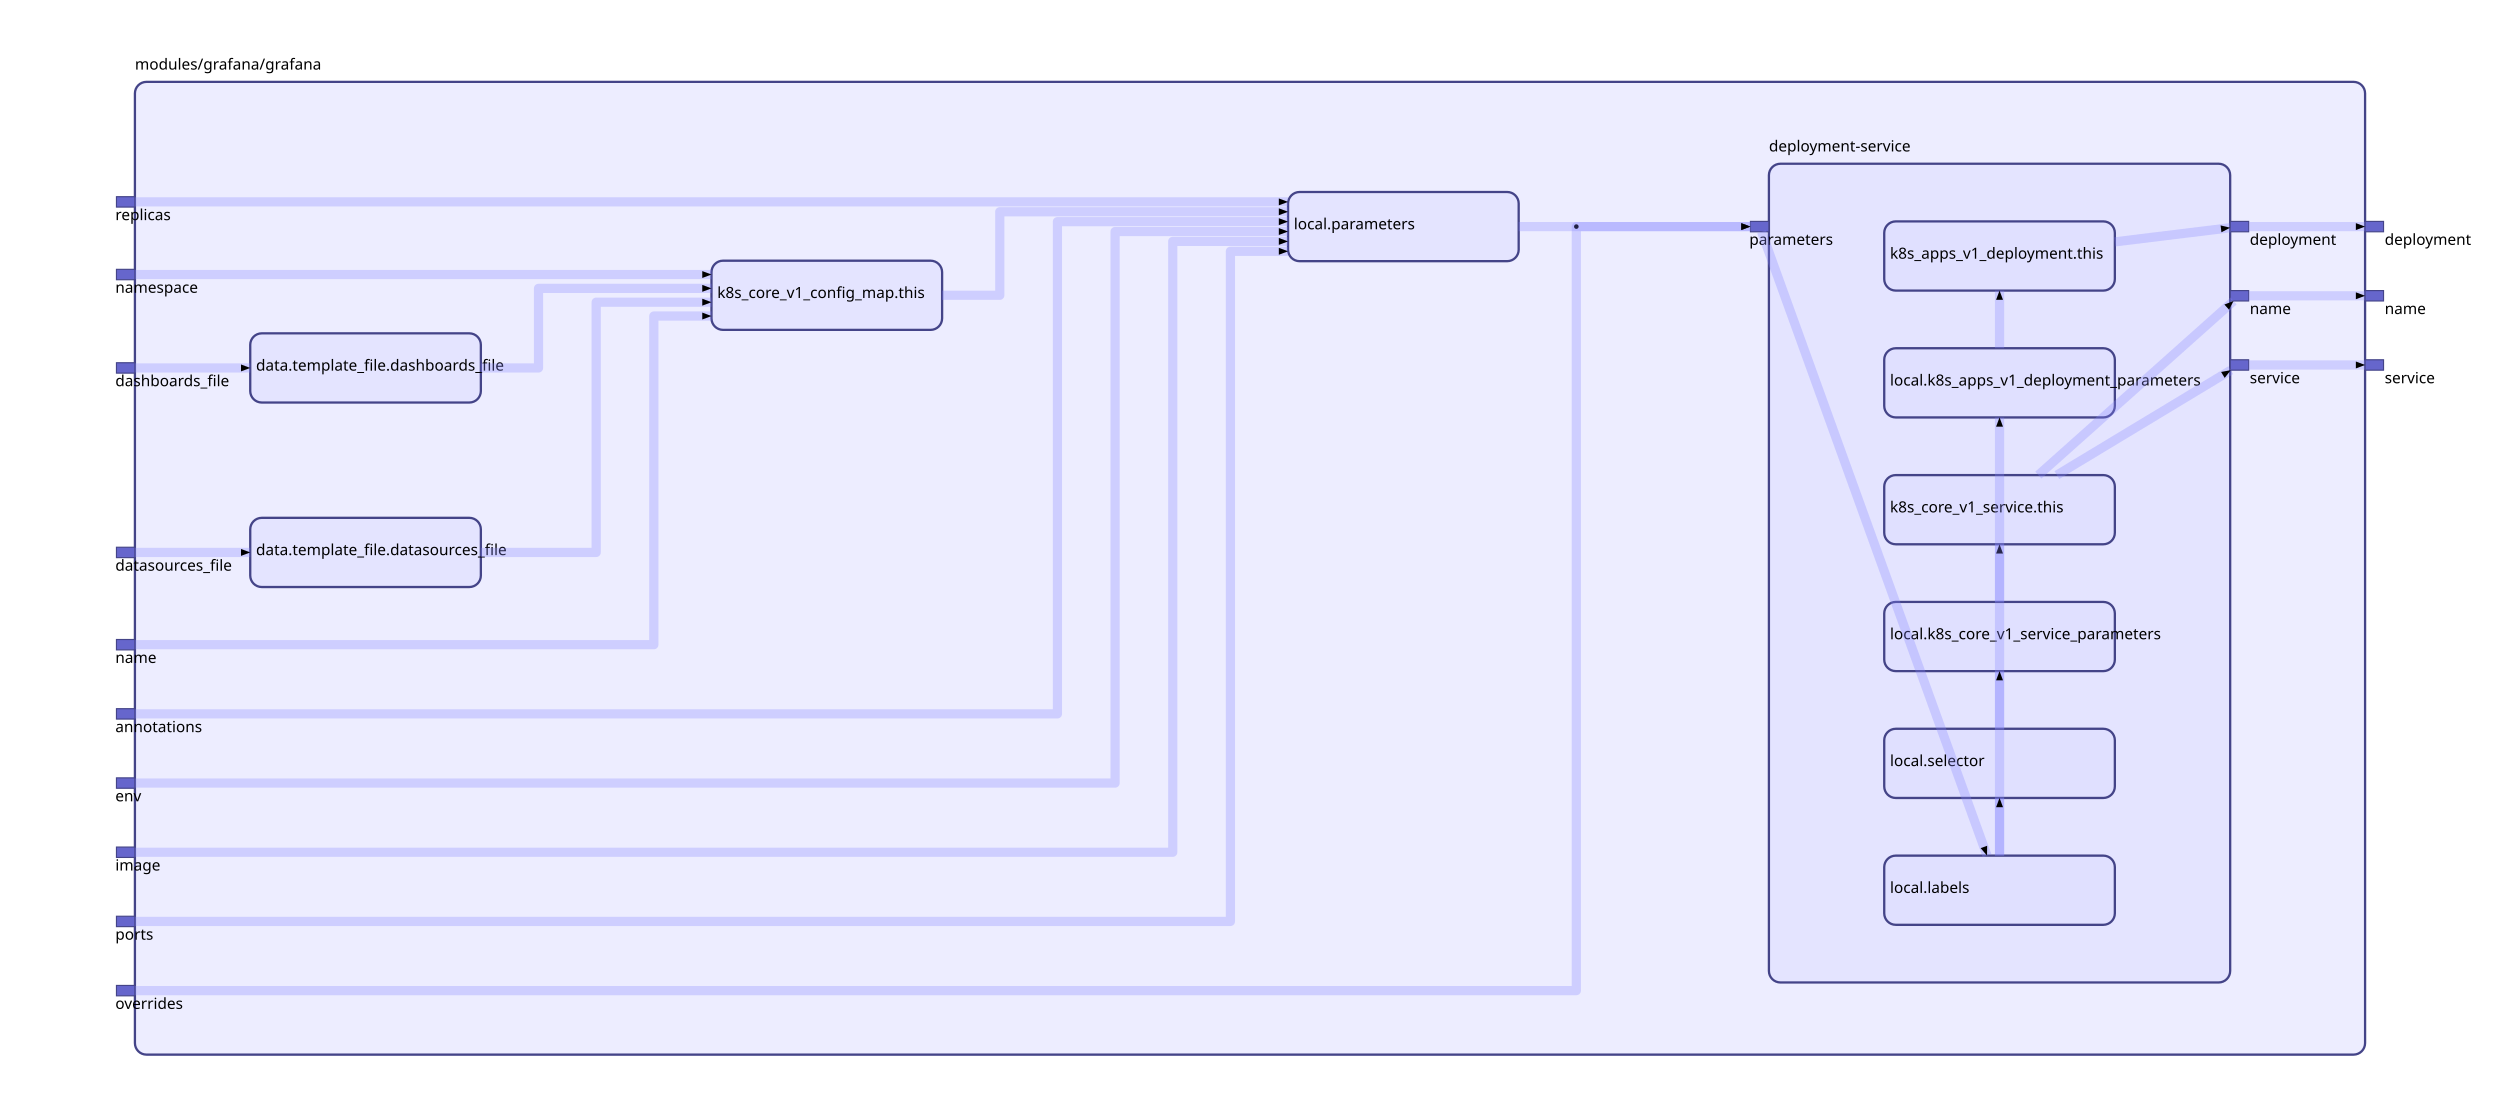
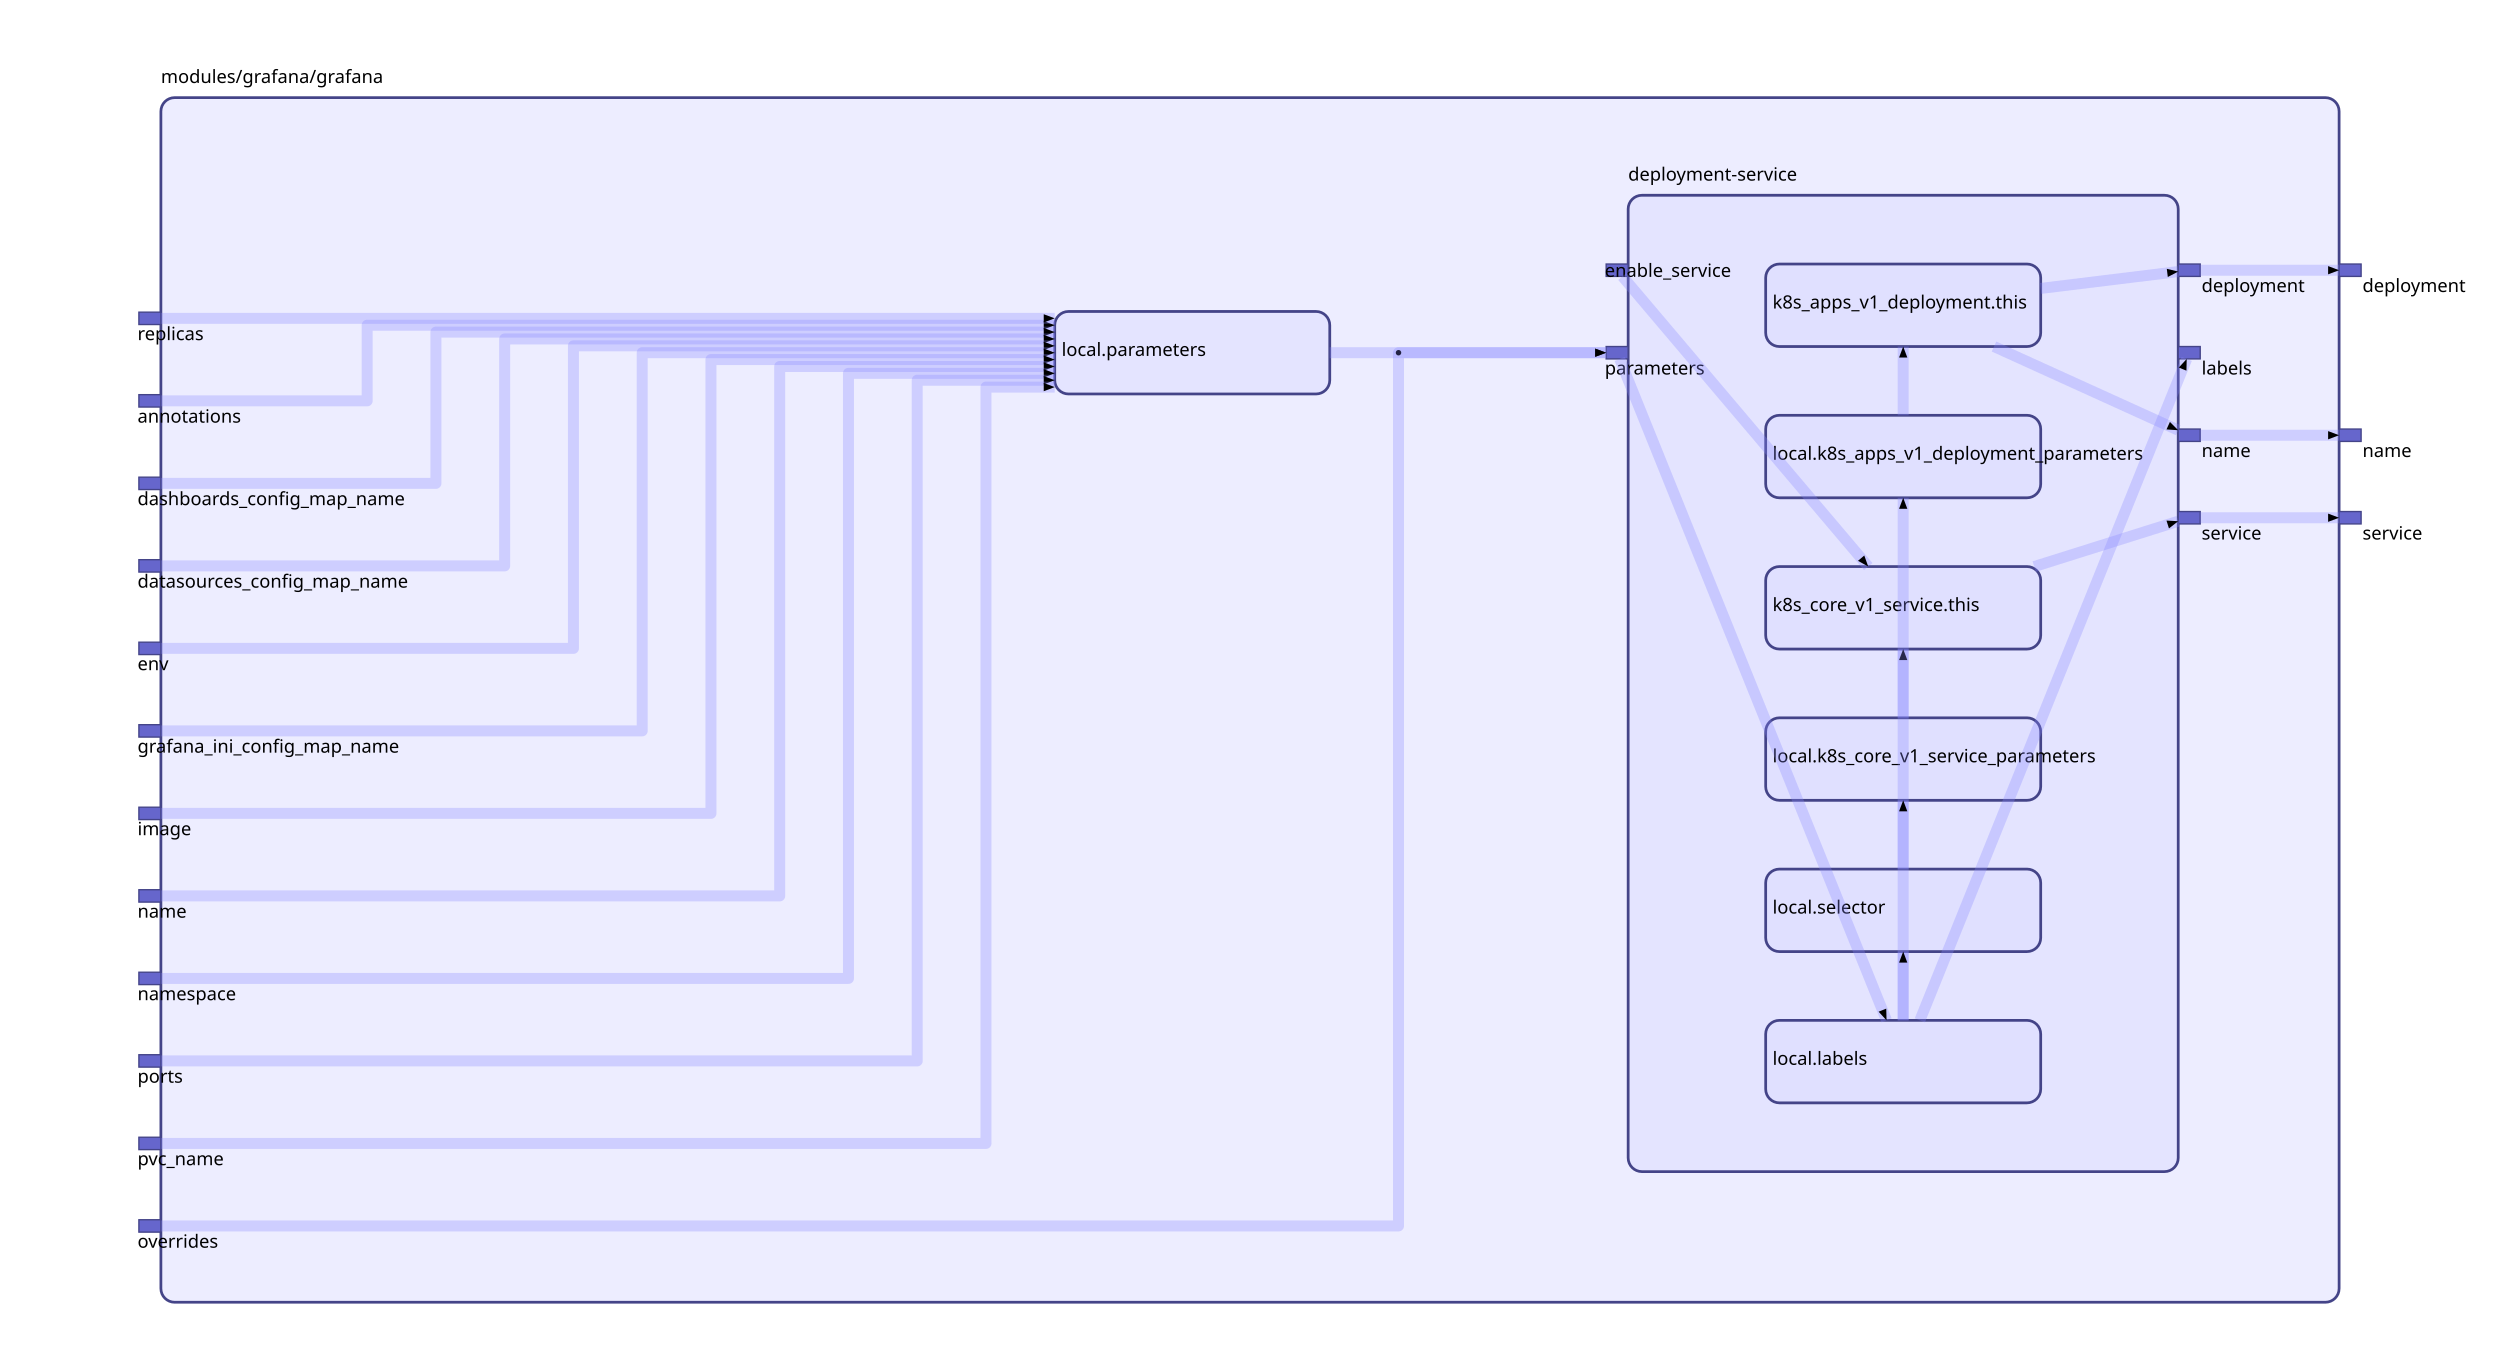
- <svg xmlns="http://www.w3.org/2000/svg" id="sprotty_1" class="sprotty-graph sprotty" tabindex="1002" viewBox="0 0 2168 964.571">
+ <svg xmlns="http://www.w3.org/2000/svg" id="sprotty_1" class="sprotty-graph sprotty" tabindex="1002" viewBox="0 0 1818 997">
  <style>
.elknode {
    stroke: #448;
    stroke-width: 2;
    fill: #ddf;
    fill-opacity: 0.5;
}

.elkport {
    stroke: #448;
    stroke-width: 1;
    fill: #66c;
}

.elkedge {
    fill: none;
    stroke: #88f;
    stroke-width: 8;
    stroke-opacity: 0.3;
    pointer-events: stroke;
    stroke-linejoin: round;
}

.elkedge:hover {
    stroke: #448;
    stroke-width: 8;
    stroke-opacity: 1;
    stroke-dasharray: 16px;
    stroke-dashoffset: 32px;
    animation: stroke 0.5s linear infinite;
}

@keyframes stroke {
    to {
        stroke-dashoffset: 0;
    }
}

.elkedge.arrow {
    fill: #336;
}

.elklabel {
    stroke-width: 0;
    stroke: #000;
    fill: #000;
    font-family: sans-serif;
    font-size: 10pt;
    dominant-baseline: hanging;
}

.elklabel:hover {
    font-size: 24pt;
}

.elkjunction {
    stroke: none;
    fill: #224;
}

.selected &gt; rect {
    stroke-width: 3;
}

.mouseover {
    stroke: #88f;
}
/*
 * Copyright (C) 2017 TypeFox and others.
 *
 * Licensed under the Apache License, Version 2.0 (the "License"); you may not use this file except in compliance with the License.
 * You may obtain a copy of the License at http://www.apache.org/licenses/LICENSE-2.0
 */

.sprotty {
    padding: 0px;
    font-family: "Helvetica Neue", Helvetica, Arial, sans-serif;
}

.sprotty-hidden {
    display: block;
    position: absolute;
    width: 0px;
    height: 0px;
}

.sprotty-popup {
    font-family: "Helvetica Neue", Helvetica, Arial, sans-serif;
    position: absolute;
    background: white;
    border-radius: 5px;
    border: 1px solid;
    max-width: 400px;
    min-width: 100px;
}

.sprotty-popup &gt; div {
    margin: 10px;
}

.sprotty-popup-closed {
    display: none;
}
</style>
  <g transform="scale(1) translate(0,0)">
    <g id="sprotty_3" transform="translate(117, 71)" opacity="1">
-       <rect class="elknode" x="0" y="0" rx="10" width="1934" height="843.571" />
-       <g id="sprotty_5" transform="translate(100, 218.0714)" opacity="1">
+       <rect class="elknode" x="0" y="0" rx="10" width="1584" height="876" />
+       <g id="sprotty_5" transform="translate(650, 155.5)" opacity="1">
        <rect class="elknode" x="0" y="0" rx="10" width="200" height="60" />
-         <text id="sprotty_6" class="elklabel" transform="translate(5, 22) translate(0, 0)" opacity="1">data.template_file.dashboards_file</text>
-       </g>
-       <g id="sprotty_10" transform="translate(100, 378.0714)" opacity="1">
-         <rect class="elknode" x="0" y="0" rx="10" width="200" height="60" />
-         <text id="sprotty_11" class="elklabel" transform="translate(5, 22) translate(0, 0)" opacity="1">data.template_file.datasources_file</text>
-       </g>
-       <g id="sprotty_15" transform="translate(500, 155.0714)" opacity="1">
-         <rect class="elknode" x="0" y="0" rx="10" width="200" height="60" />
-         <text id="sprotty_16" class="elklabel" transform="translate(5, 22) translate(0, 0)" opacity="1">k8s_core_v1_config_map.this</text>
-       </g>
-       <g id="sprotty_25" transform="translate(1000, 95.5)" opacity="1">
-         <rect class="elknode" x="0" y="0" rx="10" width="200" height="60" />
-         <text id="sprotty_26" class="elklabel" transform="translate(5, 22) translate(0, 0)" opacity="1">local.parameters</text>
-       </g>
-       <g id="sprotty_43" transform="translate(1417, 71)" opacity="1">
+         <text id="sprotty_6" class="elklabel" transform="translate(5, 22) translate(0, 0)" opacity="1">local.parameters</text>
+       </g>
+       <g id="sprotty_40" transform="translate(1067, 71)" opacity="1">
        <rect class="elknode" x="0" y="0" rx="10" width="400" height="710" />
-         <g id="sprotty_45" transform="translate(100, 50)" opacity="1">
-           <rect class="elknode" x="0" y="0" rx="10" width="200" height="60" />
-           <text id="sprotty_46" class="elklabel" transform="translate(5, 22) translate(0, 0)" opacity="1">k8s_apps_v1_deployment.this</text>
-         </g>
-         <g id="sprotty_47" transform="translate(100, 160)" opacity="1">
-           <rect class="elknode" x="0" y="0" rx="10" width="200" height="60" />
-           <text id="sprotty_48" class="elklabel" transform="translate(5, 22) translate(0, 0)" opacity="1">local.k8s_apps_v1_deployment_parameters</text>
-         </g>
-         <g id="sprotty_50" transform="translate(100, 270)" opacity="1">
-           <rect class="elknode" x="0" y="0" rx="10" width="200" height="60" />
-           <text id="sprotty_51" class="elklabel" transform="translate(5, 22) translate(0, 0)" opacity="1">k8s_core_v1_service.this</text>
-         </g>
-         <g id="sprotty_52" transform="translate(100, 380)" opacity="1">
-           <rect class="elknode" x="0" y="0" rx="10" width="200" height="60" />
-           <text id="sprotty_53" class="elklabel" transform="translate(5, 22) translate(0, 0)" opacity="1">local.k8s_core_v1_service_parameters</text>
+         <g id="sprotty_42" transform="translate(100, 50)" opacity="1">
+           <rect class="elknode" x="0" y="0" rx="10" width="200" height="60" />
+           <text id="sprotty_43" class="elklabel" transform="translate(5, 22) translate(0, 0)" opacity="1">k8s_apps_v1_deployment.this</text>
+         </g>
+         <g id="sprotty_44" transform="translate(100, 160)" opacity="1">
+           <rect class="elknode" x="0" y="0" rx="10" width="200" height="60" />
+           <text id="sprotty_45" class="elklabel" transform="translate(5, 22) translate(0, 0)" opacity="1">local.k8s_apps_v1_deployment_parameters</text>
+         </g>
+         <g id="sprotty_47" transform="translate(100, 270)" opacity="1">
+           <rect class="elknode" x="0" y="0" rx="10" width="200" height="60" />
+           <text id="sprotty_48" class="elklabel" transform="translate(5, 22) translate(0, 0)" opacity="1">k8s_core_v1_service.this</text>
+         </g>
+         <g id="sprotty_49" transform="translate(100, 380)" opacity="1">
+           <rect class="elknode" x="0" y="0" rx="10" width="200" height="60" />
+           <text id="sprotty_50" class="elklabel" transform="translate(5, 22) translate(0, 0)" opacity="1">local.k8s_core_v1_service_parameters</text>
        </g>
        <g id="sprotty_55" transform="translate(100, 490)" opacity="1">
          <rect class="elknode" x="0" y="0" rx="10" width="200" height="60" />
          <text id="sprotty_56" class="elklabel" transform="translate(5, 22) translate(0, 0)" opacity="1">local.selector</text>
        </g>
        <g id="sprotty_58" transform="translate(100, 600)" opacity="1">
          <rect class="elknode" x="0" y="0" rx="10" width="200" height="60" />
          <text id="sprotty_59" class="elklabel" transform="translate(5, 22) translate(0, 0)" opacity="1">local.labels</text>
        </g>
-         <g id="sprotty_61" transform="translate(-16, 50)" opacity="1">
+         <g id="sprotty_52" transform="translate(-16, 50)" opacity="1">
+           <rect class="elkport" x="0" y="0" width="16" height="9" />
+           <text id="sprotty_53" class="elklabel" transform="translate(-1, -1) translate(0, 0)" opacity="1">enable_service</text>
+         </g>
+         <g id="sprotty_61" transform="translate(-16, 110)" opacity="1">
          <rect class="elkport" x="0" y="0" width="16" height="9" />
          <text id="sprotty_62" class="elklabel" transform="translate(-1, 10) translate(0, 0)" opacity="1">parameters</text>
        </g>
        <g id="sprotty_65" transform="translate(400, 50)" opacity="1">
          <rect class="elkport" x="0" y="0" width="16" height="9" />
          <text id="sprotty_66" class="elklabel" transform="translate(17, 10) translate(0, 0)" opacity="1">deployment</text>
        </g>
        <g id="sprotty_68" transform="translate(400, 110)" opacity="1">
          <rect class="elkport" x="0" y="0" width="16" height="9" />
-           <text id="sprotty_69" class="elklabel" transform="translate(17, 10) translate(0, 0)" opacity="1">name</text>
+           <text id="sprotty_69" class="elklabel" transform="translate(17, 10) translate(0, 0)" opacity="1">labels</text>
        </g>
        <g id="sprotty_71" transform="translate(400, 170)" opacity="1">
          <rect class="elkport" x="0" y="0" width="16" height="9" />
-           <text id="sprotty_72" class="elklabel" transform="translate(17, 10) translate(0, 0)" opacity="1">service</text>
-         </g>
-         <text id="sprotty_44" class="elklabel" transform="translate(0, -21) translate(0, 0)" opacity="1">deployment-service</text>
-       </g>
-       <g id="sprotty_7" transform="translate(-16, 243.5714)" opacity="1">
-         <rect class="elkport" x="0" y="0" width="16" height="9" />
-         <text id="sprotty_8" class="elklabel" transform="translate(-1, 10) translate(0, 0)" opacity="1">dashboards_file</text>
-       </g>
-       <g id="sprotty_12" transform="translate(-16, 403.5714)" opacity="1">
-         <rect class="elkport" x="0" y="0" width="16" height="9" />
-         <text id="sprotty_13" class="elklabel" transform="translate(-1, 10) translate(0, 0)" opacity="1">datasources_file</text>
-       </g>
-       <g id="sprotty_19" transform="translate(-16, 483.5714)" opacity="1">
-         <rect class="elkport" x="0" y="0" width="16" height="9" />
-         <text id="sprotty_20" class="elklabel" transform="translate(-1, 10) translate(0, 0)" opacity="1">name</text>
-       </g>
-       <g id="sprotty_22" transform="translate(-16, 162.5714)" opacity="1">
-         <rect class="elkport" x="0" y="0" width="16" height="9" />
-         <text id="sprotty_23" class="elklabel" transform="translate(-1, 10) translate(0, 0)" opacity="1">namespace</text>
-       </g>
-       <g id="sprotty_28" transform="translate(-16, 543.5714)" opacity="1">
-         <rect class="elkport" x="0" y="0" width="16" height="9" />
-         <text id="sprotty_29" class="elklabel" transform="translate(-1, 10) translate(0, 0)" opacity="1">annotations</text>
-       </g>
-       <g id="sprotty_31" transform="translate(-16, 603.5714)" opacity="1">
-         <rect class="elkport" x="0" y="0" width="16" height="9" />
-         <text id="sprotty_32" class="elklabel" transform="translate(-1, 10) translate(0, 0)" opacity="1">env</text>
-       </g>
-       <g id="sprotty_34" transform="translate(-16, 663.5714)" opacity="1">
-         <rect class="elkport" x="0" y="0" width="16" height="9" />
-         <text id="sprotty_35" class="elklabel" transform="translate(-1, 10) translate(0, 0)" opacity="1">image</text>
-       </g>
-       <g id="sprotty_37" transform="translate(-16, 723.5714)" opacity="1">
-         <rect class="elkport" x="0" y="0" width="16" height="9" />
-         <text id="sprotty_38" class="elklabel" transform="translate(-1, 10) translate(0, 0)" opacity="1">ports</text>
-       </g>
-       <g id="sprotty_40" transform="translate(-16, 99.57143)" opacity="1">
-         <rect class="elkport" x="0" y="0" width="16" height="9" />
-         <text id="sprotty_41" class="elklabel" transform="translate(-1, 10) translate(0, 0)" opacity="1">replicas</text>
-       </g>
-       <g id="sprotty_75" transform="translate(-16, 783.5714)" opacity="1">
-         <rect class="elkport" x="0" y="0" width="16" height="9" />
-         <text id="sprotty_76" class="elklabel" transform="translate(-1, 10) translate(0, 0)" opacity="1">overrides</text>
-       </g>
-       <g id="sprotty_78" transform="translate(1934, 121)" opacity="1">
-         <rect class="elkport" x="0" y="0" width="16" height="9" />
-         <text id="sprotty_79" class="elklabel" transform="translate(17, 10) translate(0, 0)" opacity="1">deployment</text>
-       </g>
-       <g id="sprotty_81" transform="translate(1934, 181)" opacity="1">
-         <rect class="elkport" x="0" y="0" width="16" height="9" />
-         <text id="sprotty_82" class="elklabel" transform="translate(17, 10) translate(0, 0)" opacity="1">name</text>
-       </g>
-       <g id="sprotty_84" transform="translate(1934, 241)" opacity="1">
-         <rect class="elkport" x="0" y="0" width="16" height="9" />
-         <text id="sprotty_85" class="elklabel" transform="translate(17, 10) translate(0, 0)" opacity="1">service</text>
+           <text id="sprotty_72" class="elklabel" transform="translate(17, 10) translate(0, 0)" opacity="1">name</text>
+         </g>
+         <g id="sprotty_74" transform="translate(400, 230)" opacity="1">
+           <rect class="elkport" x="0" y="0" width="16" height="9" />
+           <text id="sprotty_75" class="elklabel" transform="translate(17, 10) translate(0, 0)" opacity="1">service</text>
+         </g>
+         <text id="sprotty_41" class="elklabel" transform="translate(0, -21) translate(0, 0)" opacity="1">deployment-service</text>
+       </g>
+       <g id="sprotty_7" transform="translate(-16, 216)" opacity="1">
+         <rect class="elkport" x="0" y="0" width="16" height="9" />
+         <text id="sprotty_8" class="elklabel" transform="translate(-1, 10) translate(0, 0)" opacity="1">annotations</text>
+       </g>
+       <g id="sprotty_10" transform="translate(-16, 276)" opacity="1">
+         <rect class="elkport" x="0" y="0" width="16" height="9" />
+         <text id="sprotty_11" class="elklabel" transform="translate(-1, 10) translate(0, 0)" opacity="1">dashboards_config_map_name</text>
+       </g>
+       <g id="sprotty_13" transform="translate(-16, 336)" opacity="1">
+         <rect class="elkport" x="0" y="0" width="16" height="9" />
+         <text id="sprotty_14" class="elklabel" transform="translate(-1, 10) translate(0, 0)" opacity="1">datasources_config_map_name</text>
+       </g>
+       <g id="sprotty_16" transform="translate(-16, 396)" opacity="1">
+         <rect class="elkport" x="0" y="0" width="16" height="9" />
+         <text id="sprotty_17" class="elklabel" transform="translate(-1, 10) translate(0, 0)" opacity="1">env</text>
+       </g>
+       <g id="sprotty_19" transform="translate(-16, 456)" opacity="1">
+         <rect class="elkport" x="0" y="0" width="16" height="9" />
+         <text id="sprotty_20" class="elklabel" transform="translate(-1, 10) translate(0, 0)" opacity="1">grafana_ini_config_map_name</text>
+       </g>
+       <g id="sprotty_22" transform="translate(-16, 516)" opacity="1">
+         <rect class="elkport" x="0" y="0" width="16" height="9" />
+         <text id="sprotty_23" class="elklabel" transform="translate(-1, 10) translate(0, 0)" opacity="1">image</text>
+       </g>
+       <g id="sprotty_25" transform="translate(-16, 576)" opacity="1">
+         <rect class="elkport" x="0" y="0" width="16" height="9" />
+         <text id="sprotty_26" class="elklabel" transform="translate(-1, 10) translate(0, 0)" opacity="1">name</text>
+       </g>
+       <g id="sprotty_28" transform="translate(-16, 636)" opacity="1">
+         <rect class="elkport" x="0" y="0" width="16" height="9" />
+         <text id="sprotty_29" class="elklabel" transform="translate(-1, 10) translate(0, 0)" opacity="1">namespace</text>
+       </g>
+       <g id="sprotty_31" transform="translate(-16, 696)" opacity="1">
+         <rect class="elkport" x="0" y="0" width="16" height="9" />
+         <text id="sprotty_32" class="elklabel" transform="translate(-1, 10) translate(0, 0)" opacity="1">ports</text>
+       </g>
+       <g id="sprotty_34" transform="translate(-16, 756)" opacity="1">
+         <rect class="elkport" x="0" y="0" width="16" height="9" />
+         <text id="sprotty_35" class="elklabel" transform="translate(-1, 10) translate(0, 0)" opacity="1">pvc_name</text>
+       </g>
+       <g id="sprotty_37" transform="translate(-16, 156)" opacity="1">
+         <rect class="elkport" x="0" y="0" width="16" height="9" />
+         <text id="sprotty_38" class="elklabel" transform="translate(-1, 10) translate(0, 0)" opacity="1">replicas</text>
+       </g>
+       <g id="sprotty_78" transform="translate(-16, 816)" opacity="1">
+         <rect class="elkport" x="0" y="0" width="16" height="9" />
+         <text id="sprotty_79" class="elklabel" transform="translate(-1, 10) translate(0, 0)" opacity="1">overrides</text>
+       </g>
+       <g id="sprotty_81" transform="translate(1584, 121)" opacity="1">
+         <rect class="elkport" x="0" y="0" width="16" height="9" />
+         <text id="sprotty_82" class="elklabel" transform="translate(17, 10) translate(0, 0)" opacity="1">deployment</text>
+       </g>
+       <g id="sprotty_84" transform="translate(1584, 241)" opacity="1">
+         <rect class="elkport" x="0" y="0" width="16" height="9" />
+         <text id="sprotty_85" class="elklabel" transform="translate(17, 10) translate(0, 0)" opacity="1">name</text>
+       </g>
+       <g id="sprotty_87" transform="translate(1584, 301)" opacity="1">
+         <rect class="elkport" x="0" y="0" width="16" height="9" />
+         <text id="sprotty_88" class="elklabel" transform="translate(17, 10) translate(0, 0)" opacity="1">service</text>
      </g>
      <text id="sprotty_4" class="elklabel" transform="translate(0, -21) translate(0, 0)" opacity="1">modules/grafana/grafana</text>
      <g id="sprotty_9" class="sprotty-edge" opacity="1">
-         <path class="elkedge" d="M 0,248.071 L 100,248.071" />
-         <path class="edge arrow" d="M 0,0 L 8,-3 L 8,3 Z" transform="rotate(180 100 248.0714) translate(100 248.0714)" />
-       </g>
-       <g id="sprotty_14" class="sprotty-edge" opacity="1">
-         <path class="elkedge" d="M 0,408.071 L 100,408.071" />
-         <path class="edge arrow" d="M 0,0 L 8,-3 L 8,3 Z" transform="rotate(180 100 408.0714) translate(100 408.0714)" />
-       </g>
-       <g id="sprotty_17" class="sprotty-edge" opacity="1">
-         <path class="elkedge" d="M 300,248.071 L 350,248.071 L 350,179.071 L 500,179.071" />
-         <path class="edge arrow" d="M 0,0 L 8,-3 L 8,3 Z" transform="rotate(180 500 179.0714) translate(500 179.0714)" />
+         <path class="elkedge" d="M 0,220.5 L 150,220.5 L 150,165.5 L 650,165.5" />
+         <path class="edge arrow" d="M 0,0 L 8,-3 L 8,3 Z" transform="rotate(180 650 165.5) translate(650 165.5)" />
+       </g>
+       <g id="sprotty_12" class="sprotty-edge" opacity="1">
+         <path class="elkedge" d="M 0,280.5 L 200,280.5 L 200,170.5 L 650,170.5" />
+         <path class="edge arrow" d="M 0,0 L 8,-3 L 8,3 Z" transform="rotate(180 650 170.5) translate(650 170.5)" />
+       </g>
+       <g id="sprotty_15" class="sprotty-edge" opacity="1">
+         <path class="elkedge" d="M 0,340.5 L 250,340.5 L 250,175.5 L 650,175.5" />
+         <path class="edge arrow" d="M 0,0 L 8,-3 L 8,3 Z" transform="rotate(180 650 175.5) translate(650 175.5)" />
      </g>
      <g id="sprotty_18" class="sprotty-edge" opacity="1">
-         <path class="elkedge" d="M 300,408.071 L 400,408.071 L 400,191.071 L 500,191.071" />
-         <path class="edge arrow" d="M 0,0 L 8,-3 L 8,3 Z" transform="rotate(180 500 191.0714) translate(500 191.0714)" />
+         <path class="elkedge" d="M 0,400.5 L 300,400.5 L 300,180.5 L 650,180.5" />
+         <path class="edge arrow" d="M 0,0 L 8,-3 L 8,3 Z" transform="rotate(180 650 180.5) translate(650 180.5)" />
      </g>
      <g id="sprotty_21" class="sprotty-edge" opacity="1">
-         <path class="elkedge" d="M 0,488.071 L 450,488.071 L 450,203.071 L 500,203.071" />
-         <path class="edge arrow" d="M 0,0 L 8,-3 L 8,3 Z" transform="rotate(180 500 203.0714) translate(500 203.0714)" />
+         <path class="elkedge" d="M 0,460.5 L 350,460.5 L 350,185.5 L 650,185.5" />
+         <path class="edge arrow" d="M 0,0 L 8,-3 L 8,3 Z" transform="rotate(180 650 185.5) translate(650 185.5)" />
      </g>
      <g id="sprotty_24" class="sprotty-edge" opacity="1">
-         <path class="elkedge" d="M 0,167.071 L 500,167.071" />
-         <path class="edge arrow" d="M 0,0 L 8,-3 L 8,3 Z" transform="rotate(180 500 167.0714) translate(500 167.0714)" />
+         <path class="elkedge" d="M 0,520.5 L 400,520.5 L 400,190.5 L 650,190.5" />
+         <path class="edge arrow" d="M 0,0 L 8,-3 L 8,3 Z" transform="rotate(180 650 190.5) translate(650 190.5)" />
      </g>
      <g id="sprotty_27" class="sprotty-edge" opacity="1">
-         <path class="elkedge" d="M 700,185.071 L 750,185.071 L 750,112.643 L 1000,112.643" />
-         <path class="edge arrow" d="M 0,0 L 8,-3 L 8,3 Z" transform="rotate(180 1000 112.6429) translate(1000 112.6429)" />
+         <path class="elkedge" d="M 0,580.5 L 450,580.5 L 450,195.5 L 650,195.5" />
+         <path class="edge arrow" d="M 0,0 L 8,-3 L 8,3 Z" transform="rotate(180 650 195.5) translate(650 195.5)" />
      </g>
      <g id="sprotty_30" class="sprotty-edge" opacity="1">
-         <path class="elkedge" d="M 0,548.071 L 800,548.071 L 800,121.214 L 1000,121.214" />
-         <path class="edge arrow" d="M 0,0 L 8,-3 L 8,3 Z" transform="rotate(180 1000 121.2143) translate(1000 121.2143)" />
+         <path class="elkedge" d="M 0,640.5 L 500,640.5 L 500,200.5 L 650,200.5" />
+         <path class="edge arrow" d="M 0,0 L 8,-3 L 8,3 Z" transform="rotate(180 650 200.5) translate(650 200.5)" />
      </g>
      <g id="sprotty_33" class="sprotty-edge" opacity="1">
-         <path class="elkedge" d="M 0,608.071 L 850,608.071 L 850,129.786 L 1000,129.786" />
-         <path class="edge arrow" d="M 0,0 L 8,-3 L 8,3 Z" transform="rotate(180 1000 129.7857) translate(1000 129.7857)" />
+         <path class="elkedge" d="M 0,700.5 L 550,700.5 L 550,205.5 L 650,205.5" />
+         <path class="edge arrow" d="M 0,0 L 8,-3 L 8,3 Z" transform="rotate(180 650 205.5) translate(650 205.5)" />
      </g>
      <g id="sprotty_36" class="sprotty-edge" opacity="1">
-         <path class="elkedge" d="M 0,668.071 L 900,668.071 L 900,138.357 L 1000,138.357" />
-         <path class="edge arrow" d="M 0,0 L 8,-3 L 8,3 Z" transform="rotate(180 1000 138.3571) translate(1000 138.3571)" />
+         <path class="elkedge" d="M 0,760.5 L 600,760.5 L 600,210.5 L 650,210.5" />
+         <path class="edge arrow" d="M 0,0 L 8,-3 L 8,3 Z" transform="rotate(180 650 210.5) translate(650 210.5)" />
      </g>
      <g id="sprotty_39" class="sprotty-edge" opacity="1">
-         <path class="elkedge" d="M 0,728.071 L 950,728.071 L 950,146.929 L 1000,146.929" />
-         <path class="edge arrow" d="M 0,0 L 8,-3 L 8,3 Z" transform="rotate(180 1000 146.9286) translate(1000 146.9286)" />
-       </g>
-       <g id="sprotty_42" class="sprotty-edge" opacity="1">
-         <path class="elkedge" d="M 0,104.071 L 1000,104.071" />
-         <path class="edge arrow" d="M 0,0 L 8,-3 L 8,3 Z" transform="rotate(180 1000 104.0714) translate(1000 104.0714)" />
-       </g>
-       <g id="sprotty_49" class="sprotty-edge" opacity="1">
-         <path class="elkedge" d="M 1617,231 L 1617,181" />
-         <path class="edge arrow" d="M 0,0 L 8,-3 L 8,3 Z" transform="rotate(90 1617 181) translate(1617 181)" />
+         <path class="elkedge" d="M 0,160.5 L 650,160.5" />
+         <path class="edge arrow" d="M 0,0 L 8,-3 L 8,3 Z" transform="rotate(180 650 160.5) translate(650 160.5)" />
+       </g>
+       <g id="sprotty_46" class="sprotty-edge" opacity="1">
+         <path class="elkedge" d="M 1267,231 L 1267,181" />
+         <path class="edge arrow" d="M 0,0 L 8,-3 L 8,3 Z" transform="rotate(90 1267 181) translate(1267 181)" />
+       </g>
+       <g id="sprotty_51" class="sprotty-edge" opacity="1">
+         <path class="elkedge" d="M 1267,451 L 1267,401" />
+         <path class="edge arrow" d="M 0,0 L 8,-3 L 8,3 Z" transform="rotate(90 1267 401) translate(1267 401)" />
      </g>
      <g id="sprotty_54" class="sprotty-edge" opacity="1">
-         <path class="elkedge" d="M 1617,451 L 1617,401" />
-         <path class="edge arrow" d="M 0,0 L 8,-3 L 8,3 Z" transform="rotate(90 1617 401) translate(1617 401)" />
+         <path class="elkedge" d="M 1062.813,130 L 1241.582,341" />
+         <path class="edge arrow" d="M 0,0 L 8,-3 L 8,3 Z" transform="rotate(-130.273 1241.582 341) translate(1241.582 341)" />
      </g>
      <g id="sprotty_57" class="sprotty-edge" opacity="1">
-         <path class="elkedge" d="M 1617,561 L 1617,291" />
-         <path class="edge arrow" d="M 0,0 L 8,-3 L 8,3 Z" transform="rotate(90 1617 291) translate(1617 291)" />
+         <path class="elkedge" d="M 1267,561 L 1267,291" />
+         <path class="edge arrow" d="M 0,0 L 8,-3 L 8,3 Z" transform="rotate(90 1267 291) translate(1267 291)" />
      </g>
      <g id="sprotty_60" class="sprotty-edge" opacity="1">
-         <path class="elkedge" d="M 1617,671 L 1617,511" />
-         <path class="edge arrow" d="M 0,0 L 8,-3 L 8,3 Z" transform="rotate(90 1617 511) translate(1617 511)" />
+         <path class="elkedge" d="M 1267,671 L 1267,511" />
+         <path class="edge arrow" d="M 0,0 L 8,-3 L 8,3 Z" transform="rotate(90 1267 511) translate(1267 511)" />
      </g>
      <g id="sprotty_63" class="sprotty-edge" opacity="1">
-         <path class="elkedge" d="M 1410.626,130 L 1606.157,671" />
-         <path class="edge arrow" d="M 0,0 L 8,-3 L 8,3 Z" transform="rotate(-109.8711 1606.157 671) translate(1606.157 671)" />
+         <path class="elkedge" d="M 1060.816,190 L 1254.895,671" />
+         <path class="edge arrow" d="M 0,0 L 8,-3 L 8,3 Z" transform="rotate(-111.9737 1254.895 671) translate(1254.895 671)" />
      </g>
      <g id="sprotty_64" class="sprotty-edge" opacity="1">
-         <path class="elkedge" d="M 1617,671 L 1617,621" />
-         <path class="edge arrow" d="M 0,0 L 8,-3 L 8,3 Z" transform="rotate(90 1617 621) translate(1617 621)" />
+         <path class="elkedge" d="M 1267,671 L 1267,621" />
+         <path class="edge arrow" d="M 0,0 L 8,-3 L 8,3 Z" transform="rotate(90 1267 621) translate(1267 621)" />
      </g>
      <g id="sprotty_67" class="sprotty-edge" opacity="1">
-         <path class="elkedge" d="M 1717,138.74 L 1817,126.481" />
-         <path class="edge arrow" d="M 0,0 L 8,-3 L 8,3 Z" transform="rotate(173.0106 1817 126.4808) translate(1817 126.4808)" />
+         <path class="elkedge" d="M 1367,138.74 L 1467,126.481" />
+         <path class="edge arrow" d="M 0,0 L 8,-3 L 8,3 Z" transform="rotate(173.0106 1467 126.4808) translate(1467 126.4808)" />
      </g>
      <g id="sprotty_70" class="sprotty-edge" opacity="1">
-         <path class="elkedge" d="M 1650.639,341 L 1819.954,190" />
-         <path class="edge arrow" d="M 0,0 L 8,-3 L 8,3 Z" transform="rotate(138.2726 1819.954 190) translate(1819.954 190)" />
+         <path class="elkedge" d="M 1279.105,671 L 1473.184,190" />
+         <path class="edge arrow" d="M 0,0 L 8,-3 L 8,3 Z" transform="rotate(111.9737 1473.184 190) translate(1473.184 190)" />
      </g>
      <g id="sprotty_73" class="sprotty-edge" opacity="1">
-         <path class="elkedge" d="M 1666.721,341 L 1817.542,250" />
-         <path class="edge arrow" d="M 0,0 L 8,-3 L 8,3 Z" transform="rotate(148.8947 1817.542 250) translate(1817.542 250)" />
-       </g>
-       <g id="sprotty_74" class="sprotty-edge" opacity="1">
-         <path class="elkedge" d="M 1200,125.5 L 1401,125.5" />
-         <path class="edge arrow" d="M 0,0 L 8,-3 L 8,3 Z" transform="rotate(180 1401 125.5) translate(1401 125.5)" />
+         <path class="elkedge" d="M 1333.032,181 L 1467,241.865" />
+         <path class="edge arrow" d="M 0,0 L 8,-3 L 8,3 Z" transform="rotate(-155.5664 1467 241.8654) translate(1467 241.8654)" />
+       </g>
+       <g id="sprotty_76" class="sprotty-edge" opacity="1">
+         <path class="elkedge" d="M 1362.267,341 L 1467,308.019" />
+         <path class="edge arrow" d="M 0,0 L 8,-3 L 8,3 Z" transform="rotate(162.5206 1467 308.0192) translate(1467 308.0192)" />
      </g>
      <g id="sprotty_77" class="sprotty-edge" opacity="1">
-         <path class="elkedge" d="M 0,788.071 L 1250,788.071 L 1250,125.5 L 1401,125.5" />
-         <path class="edge arrow" d="M 0,0 L 8,-3 L 8,3 Z" transform="rotate(180 1401 125.5) translate(1401 125.5)" />
-         <g id="sprotty_77_j0" transform="translate(1250, 125.5)" opacity="1">
+         <path class="elkedge" d="M 850,185.5 L 1051,185.5" />
+         <path class="edge arrow" d="M 0,0 L 8,-3 L 8,3 Z" transform="rotate(180 1051 185.5) translate(1051 185.5)" />
+       </g>
+       <g id="sprotty_80" class="sprotty-edge" opacity="1">
+         <path class="elkedge" d="M 0,820.5 L 900,820.5 L 900,185.5 L 1051,185.5" />
+         <path class="edge arrow" d="M 0,0 L 8,-3 L 8,3 Z" transform="rotate(180 1051 185.5) translate(1051 185.5)" />
+         <g id="sprotty_80_j0" transform="translate(900, 185.5)" opacity="1">
          <circle class="elkjunction" r="2" />
        </g>
      </g>
-       <g id="sprotty_80" class="sprotty-edge" opacity="1">
-         <path class="elkedge" d="M 1833,125.5 L 1934,125.5" />
-         <path class="edge arrow" d="M 0,0 L 8,-3 L 8,3 Z" transform="rotate(180 1934 125.5) translate(1934 125.5)" />
-       </g>
      <g id="sprotty_83" class="sprotty-edge" opacity="1">
-         <path class="elkedge" d="M 1833,185.5 L 1934,185.5" />
-         <path class="edge arrow" d="M 0,0 L 8,-3 L 8,3 Z" transform="rotate(180 1934 185.5) translate(1934 185.5)" />
+         <path class="elkedge" d="M 1483,125.5 L 1584,125.5" />
+         <path class="edge arrow" d="M 0,0 L 8,-3 L 8,3 Z" transform="rotate(180 1584 125.5) translate(1584 125.5)" />
      </g>
      <g id="sprotty_86" class="sprotty-edge" opacity="1">
-         <path class="elkedge" d="M 1833,245.5 L 1934,245.5" />
-         <path class="edge arrow" d="M 0,0 L 8,-3 L 8,3 Z" transform="rotate(180 1934 245.5) translate(1934 245.5)" />
+         <path class="elkedge" d="M 1483,245.5 L 1584,245.5" />
+         <path class="edge arrow" d="M 0,0 L 8,-3 L 8,3 Z" transform="rotate(180 1584 245.5) translate(1584 245.5)" />
+       </g>
+       <g id="sprotty_89" class="sprotty-edge" opacity="1">
+         <path class="elkedge" d="M 1483,305.5 L 1584,305.5" />
+         <path class="edge arrow" d="M 0,0 L 8,-3 L 8,3 Z" transform="rotate(180 1584 305.5) translate(1584 305.5)" />
      </g>
    </g>
  </g>
</svg>
